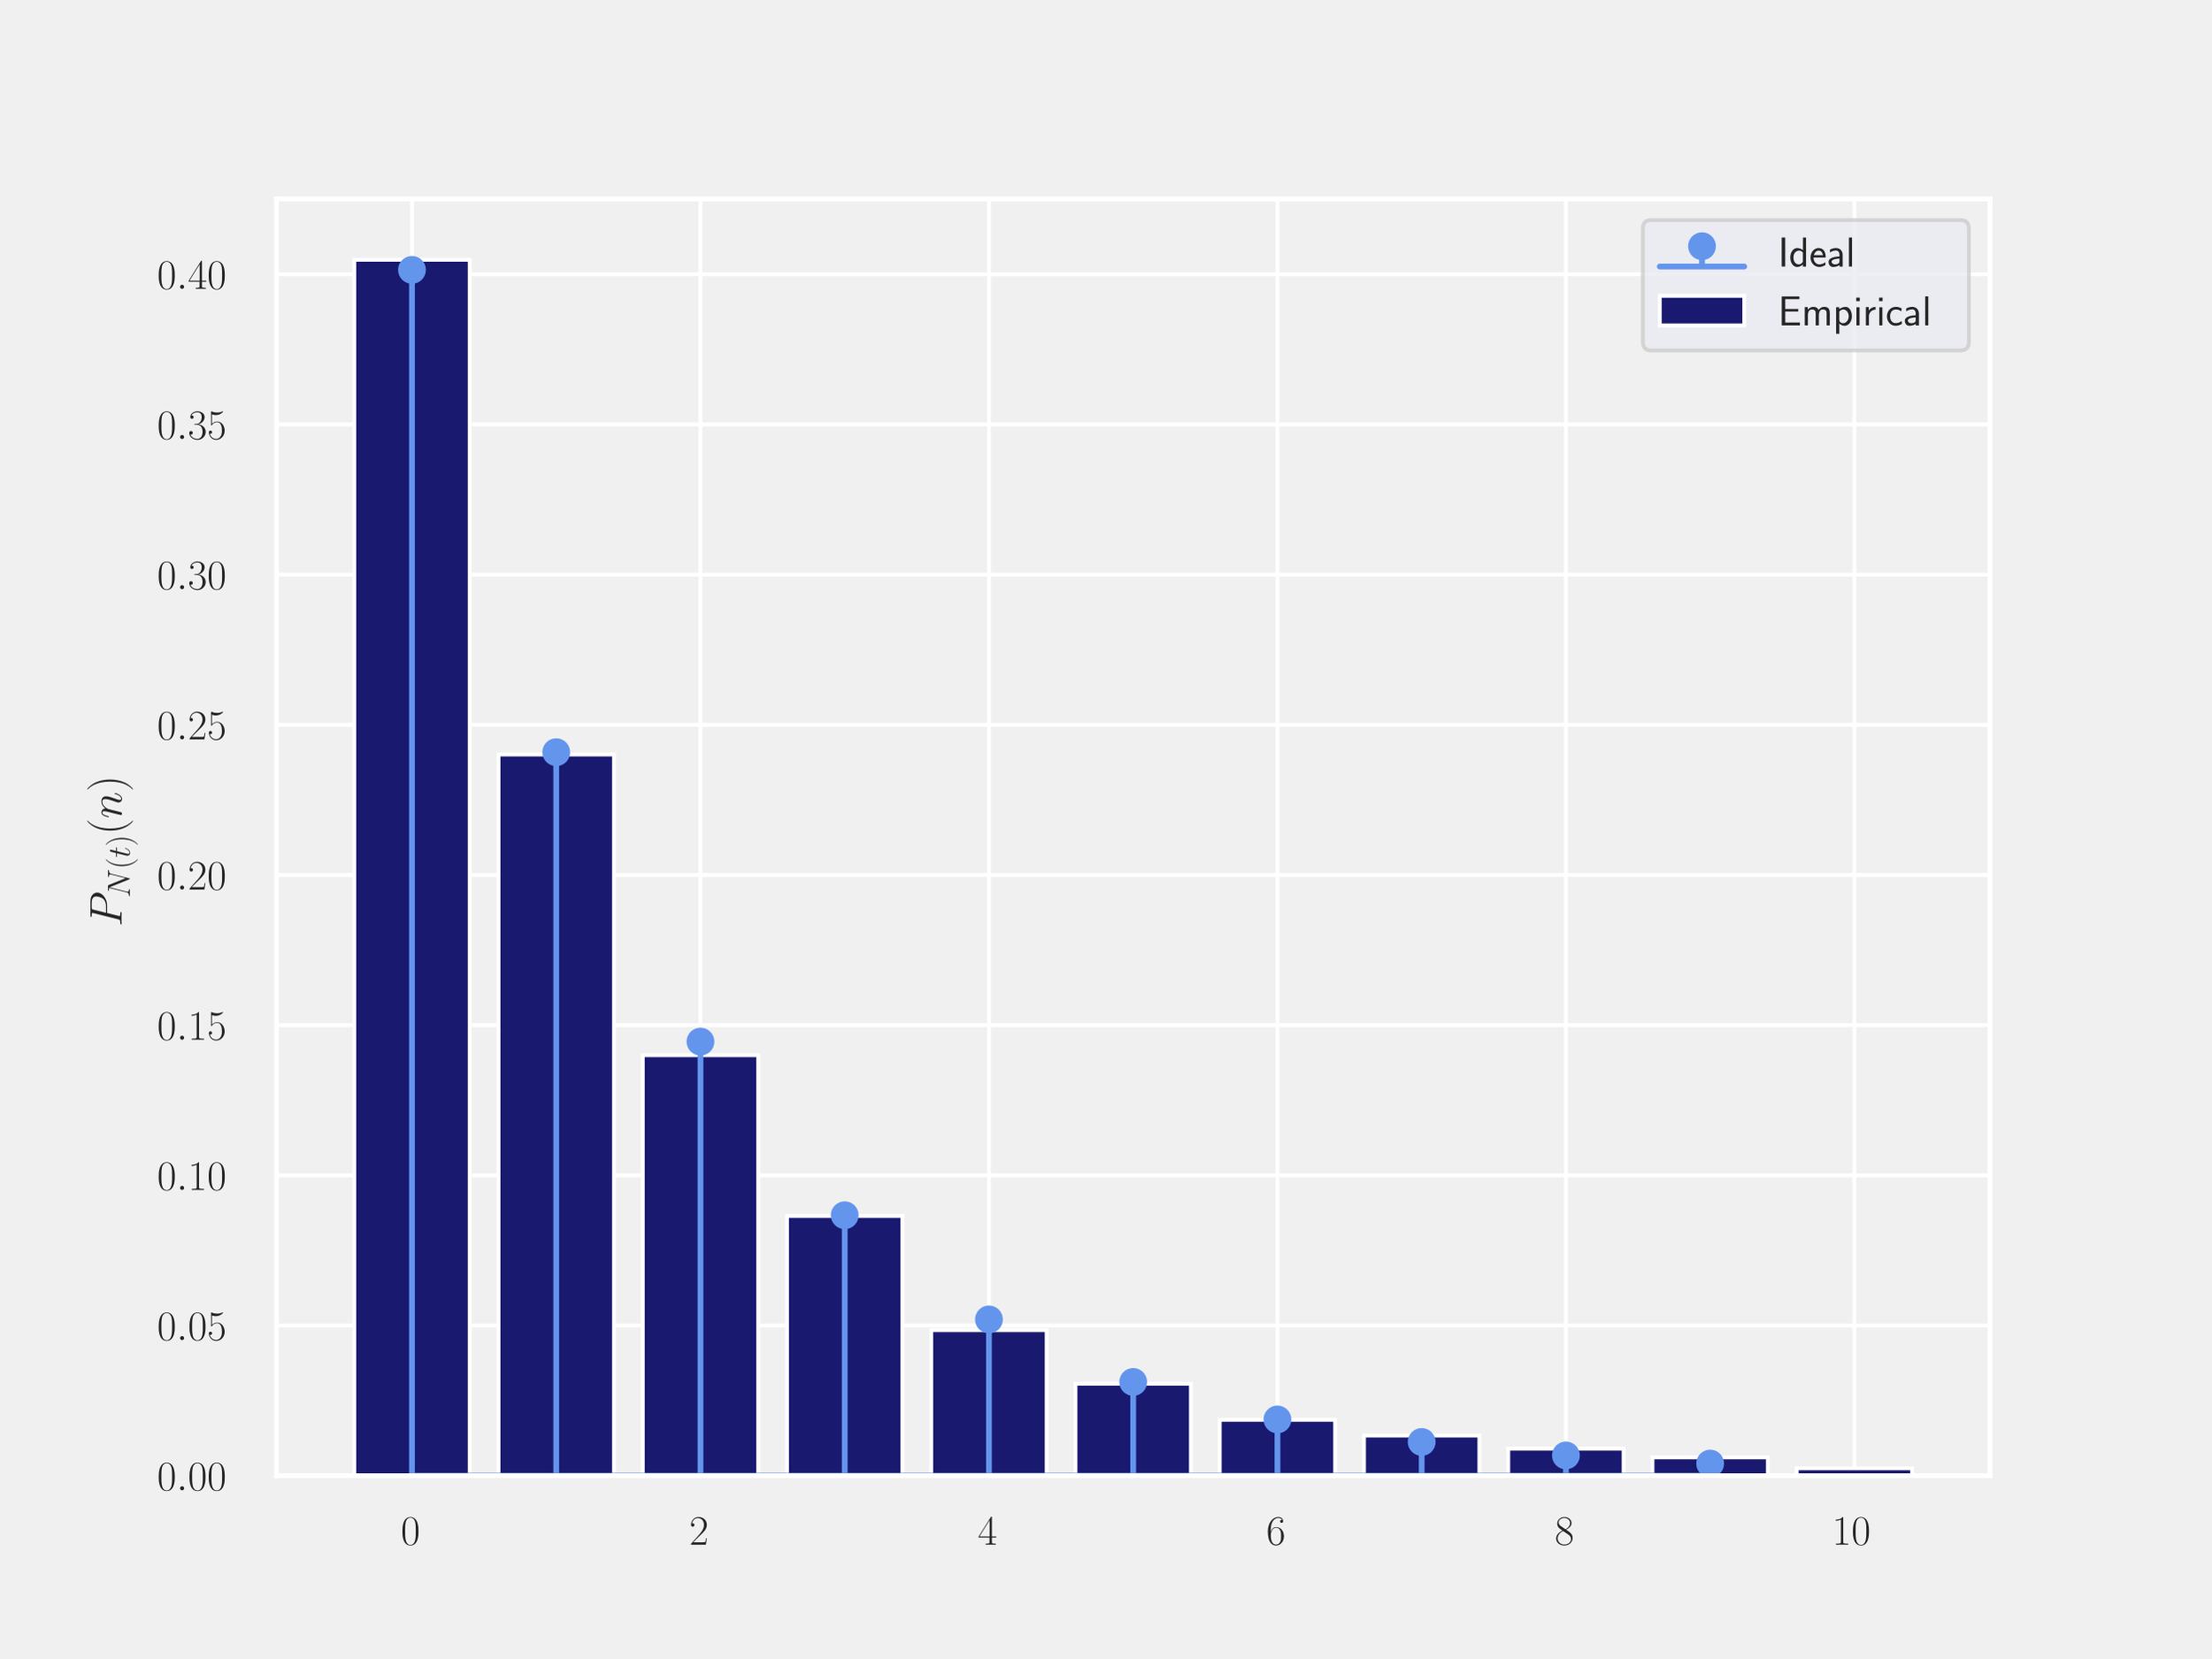
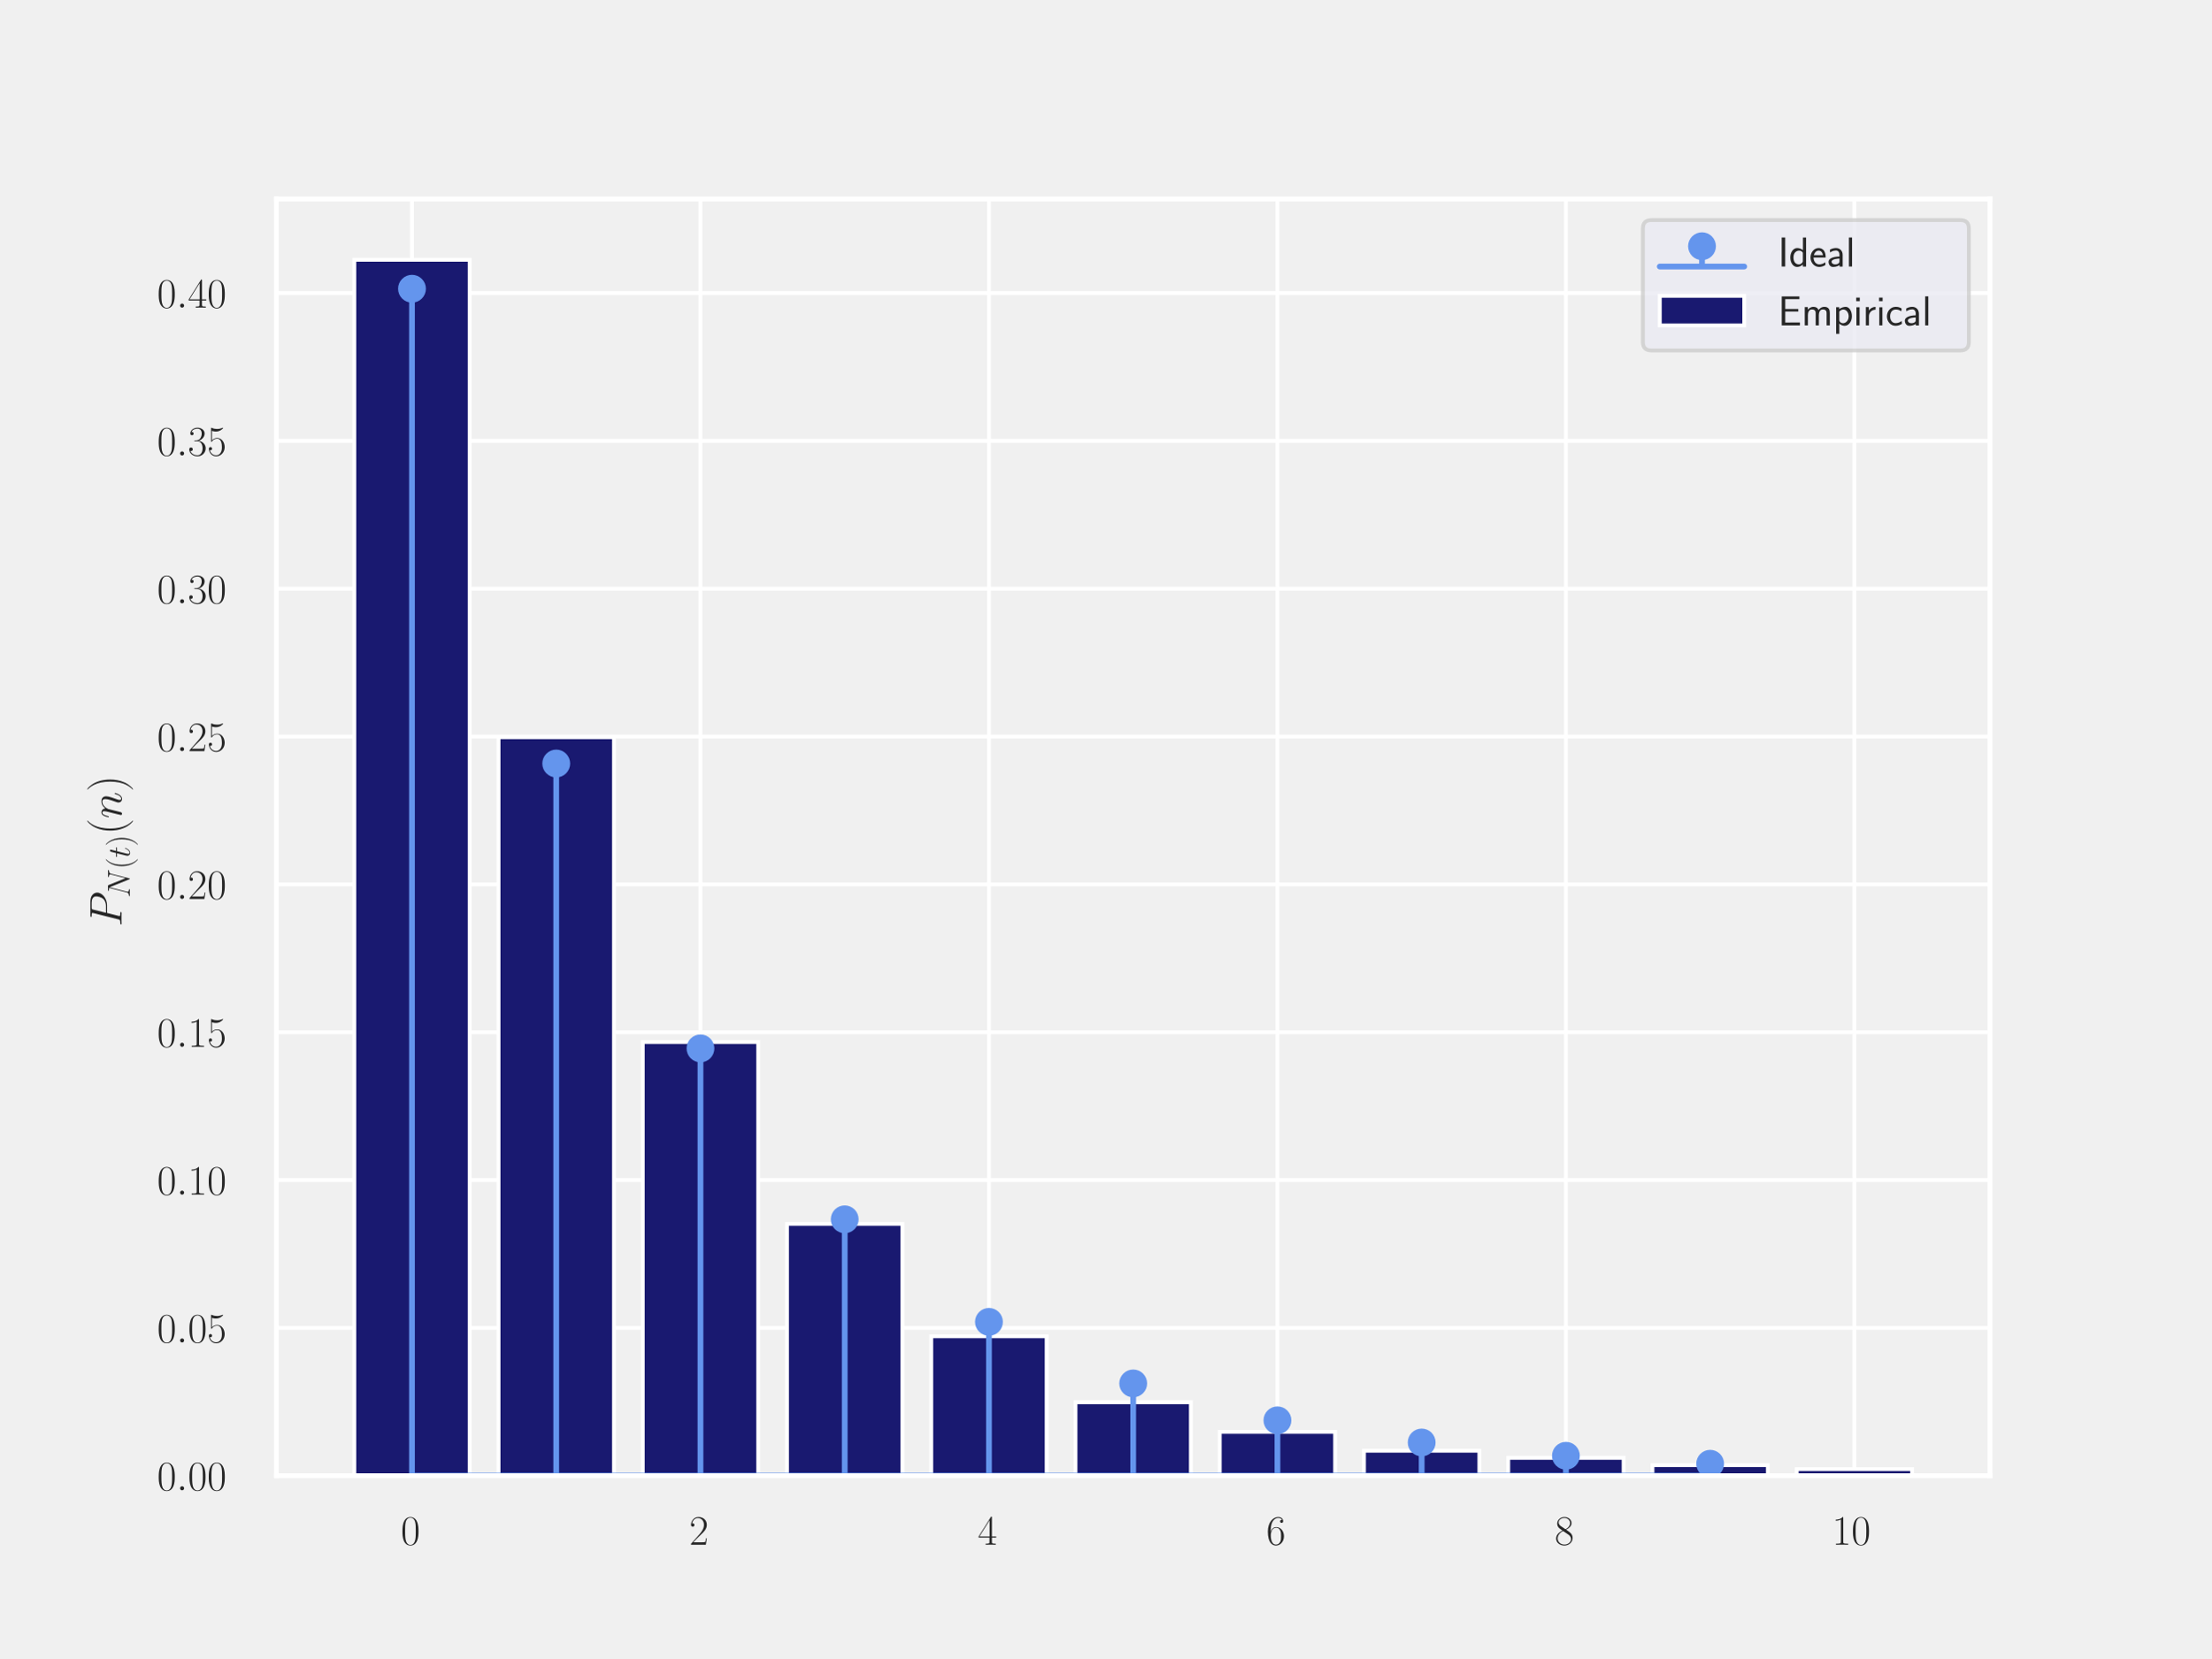
<svg xmlns="http://www.w3.org/2000/svg" xmlns:xlink="http://www.w3.org/1999/xlink" width="460.8pt" height="345.6pt" viewBox="0 0 460.8 345.6" version="1.1">
  <defs>
    <style type="text/css">*{stroke-linejoin: round; stroke-linecap: butt}</style>
  </defs>
  <g id="figure_1">
    <g id="patch_1">
      <path d="M 0 345.6  L 460.8 345.6  L 460.8 0  L 0 0  L 0 345.6  z " style="fill: none" />
    </g>
    <g id="axes_1">
      <g id="patch_2">
        <path d="M 57.6 307.584  L 414.72 307.584  L 414.72 41.472  L 57.6 41.472  L 57.6 307.584  z " style="fill: none" />
      </g>
      <g id="matplotlib.axis_1">
        <g id="xtick_1">
          <g id="line2d_1">
-             <path d="M 85.857 307.584  L 85.857 41.472  " clip-path="url(#p20c2da5d07)" style="fill: none; stroke: #ffffff; stroke-width: 0.8; stroke-linecap: round" />
+             <path d="M 85.857 307.584  L 85.857 41.472  " clip-path="url(#p97a09e4d85)" style="fill: none; stroke: #ffffff; stroke-width: 0.8; stroke-linecap: round" />
          </g>
          <g id="text_1">
            <g style="fill: #262626" transform="translate(83.52817 321.9723) scale(0.088 -0.088)">
              <defs>
                <path id="CMR17-30" d="M 2688 2038  C 2688 2430 2682 3099 2413 3613  C 2176 4063 1798 4224 1466 4224  C 1158 4224 768 4082 525 3620  C 269 3137 243 2539 243 2038  C 243 1671 250 1112 448 623  C 723 -39 1216 -128 1466 -128  C 1760 -128 2208 -7 2470 604  C 2662 1048 2688 1568 2688 2038  z M 1466 -26  C 1056 -26 813 328 723 816  C 653 1196 653 1749 653 2109  C 653 2604 653 3015 736 3407  C 858 3954 1216 4121 1466 4121  C 1728 4121 2067 3947 2189 3420  C 2272 3054 2278 2623 2278 2109  C 2278 1691 2278 1176 2202 797  C 2067 96 1690 -26 1466 -26  z " transform="scale(0.015625)" />
              </defs>
              <use xlink:href="#CMR17-30" transform="scale(0.996264)" />
            </g>
          </g>
        </g>
        <g id="xtick_2">
          <g id="line2d_2">
-             <path d="M 145.978 307.584  L 145.978 41.472  " clip-path="url(#p20c2da5d07)" style="fill: none; stroke: #ffffff; stroke-width: 0.8; stroke-linecap: round" />
+             <path d="M 145.978 307.584  L 145.978 41.472  " clip-path="url(#p97a09e4d85)" style="fill: none; stroke: #ffffff; stroke-width: 0.8; stroke-linecap: round" />
          </g>
          <g id="text_2">
            <g style="fill: #262626" transform="translate(143.6494 321.9723) scale(0.088 -0.088)">
              <defs>
                <path id="CMR17-32" d="M 2669 990  L 2554 990  C 2490 537 2438 460 2413 422  C 2381 371 1920 371 1830 371  L 602 371  C 832 620 1280 1073 1824 1596  C 2214 1966 2669 2400 2669 3033  C 2669 3788 2067 4224 1395 4224  C 691 4224 262 3603 262 3027  C 262 2777 448 2745 525 2745  C 589 2745 781 2783 781 3007  C 781 3206 614 3264 525 3264  C 486 3264 448 3257 422 3244  C 544 3788 915 4057 1306 4057  C 1862 4057 2227 3616 2227 3033  C 2227 2477 1901 1998 1536 1583  L 262 147  L 262 0  L 2515 0  L 2669 990  z " transform="scale(0.015625)" />
              </defs>
              <use xlink:href="#CMR17-32" transform="scale(0.996264)" />
            </g>
          </g>
        </g>
        <g id="xtick_3">
          <g id="line2d_3">
-             <path d="M 206.099 307.584  L 206.099 41.472  " clip-path="url(#p20c2da5d07)" style="fill: none; stroke: #ffffff; stroke-width: 0.8; stroke-linecap: round" />
+             <path d="M 206.099 307.584  L 206.099 41.472  " clip-path="url(#p97a09e4d85)" style="fill: none; stroke: #ffffff; stroke-width: 0.8; stroke-linecap: round" />
          </g>
          <g id="text_3">
            <g style="fill: #262626" transform="translate(203.7706 321.9723) scale(0.088 -0.088)">
              <defs>
                <path id="CMR17-34" d="M 2150 4147  C 2150 4281 2144 4288 2029 4288  L 128 1254  L 128 1088  L 1779 1088  L 1779 460  C 1779 230 1766 166 1318 166  L 1197 166  L 1197 0  C 1402 12 1747 12 1965 12  C 2182 12 2528 12 2733 0  L 2733 166  L 2611 166  C 2163 166 2150 230 2150 460  L 2150 1088  L 2803 1088  L 2803 1254  L 2150 1254  L 2150 4147  z M 1798 3723  L 1798 1254  L 256 1254  L 1798 3723  z " transform="scale(0.015625)" />
              </defs>
              <use xlink:href="#CMR17-34" transform="scale(0.996264)" />
            </g>
          </g>
        </g>
        <g id="xtick_4">
          <g id="line2d_4">
-             <path d="M 266.221 307.584  L 266.221 41.472  " clip-path="url(#p20c2da5d07)" style="fill: none; stroke: #ffffff; stroke-width: 0.8; stroke-linecap: round" />
+             <path d="M 266.221 307.584  L 266.221 41.472  " clip-path="url(#p97a09e4d85)" style="fill: none; stroke: #ffffff; stroke-width: 0.8; stroke-linecap: round" />
          </g>
          <g id="text_4">
            <g style="fill: #262626" transform="translate(263.8918 321.9723) scale(0.088 -0.088)">
              <defs>
                <path id="CMR17-36" d="M 678 2198  C 678 3712 1395 4076 1811 4076  C 1946 4076 2272 4049 2400 3782  C 2298 3782 2106 3782 2106 3558  C 2106 3385 2246 3328 2336 3328  C 2394 3328 2566 3353 2566 3571  C 2566 3987 2246 4224 1805 4224  C 1043 4224 243 3411 243 2011  C 243 257 966 -128 1478 -128  C 2099 -128 2688 431 2688 1295  C 2688 2101 2170 2688 1517 2688  C 1126 2688 838 2430 678 1979  L 678 2198  z M 1478 25  C 691 25 691 1212 691 1450  C 691 1914 909 2585 1504 2585  C 1613 2585 1926 2585 2138 2140  C 2253 1889 2253 1624 2253 1302  C 2253 954 2253 696 2118 438  C 1978 173 1773 25 1478 25  z " transform="scale(0.015625)" />
              </defs>
              <use xlink:href="#CMR17-36" transform="scale(0.996264)" />
            </g>
          </g>
        </g>
        <g id="xtick_5">
          <g id="line2d_5">
-             <path d="M 326.342 307.584  L 326.342 41.472  " clip-path="url(#p20c2da5d07)" style="fill: none; stroke: #ffffff; stroke-width: 0.8; stroke-linecap: round" />
+             <path d="M 326.342 307.584  L 326.342 41.472  " clip-path="url(#p97a09e4d85)" style="fill: none; stroke: #ffffff; stroke-width: 0.8; stroke-linecap: round" />
          </g>
          <g id="text_5">
            <g style="fill: #262626" transform="translate(324.013 321.9723) scale(0.088 -0.088)">
              <defs>
                <path id="CMR17-38" d="M 1741 2289  C 2144 2494 2554 2803 2554 3298  C 2554 3884 1990 4224 1472 4224  C 890 4224 378 3800 378 3215  C 378 3054 416 2777 666 2533  C 730 2469 998 2276 1171 2154  C 883 2006 211 1652 211 945  C 211 282 838 -128 1459 -128  C 2144 -128 2720 366 2720 1022  C 2720 1607 2330 1877 2074 2051  L 1741 2289  z M 902 2855  C 851 2887 595 3086 595 3388  C 595 3781 998 4076 1459 4076  C 1965 4076 2336 3716 2336 3298  C 2336 2700 1670 2359 1638 2359  C 1632 2359 1626 2359 1574 2398  L 902 2855  z M 2080 1536  C 2176 1466 2483 1253 2483 861  C 2483 385 2010 25 1472 25  C 890 25 448 443 448 951  C 448 1459 838 1884 1280 2083  L 2080 1536  z " transform="scale(0.015625)" />
              </defs>
              <use xlink:href="#CMR17-38" transform="scale(0.996264)" />
            </g>
          </g>
        </g>
        <g id="xtick_6">
          <g id="line2d_6">
-             <path d="M 386.463 307.584  L 386.463 41.472  " clip-path="url(#p20c2da5d07)" style="fill: none; stroke: #ffffff; stroke-width: 0.8; stroke-linecap: round" />
+             <path d="M 386.463 307.584  L 386.463 41.472  " clip-path="url(#p97a09e4d85)" style="fill: none; stroke: #ffffff; stroke-width: 0.8; stroke-linecap: round" />
          </g>
          <g id="text_6">
            <g style="fill: #262626" transform="translate(381.8054 321.9723) scale(0.088 -0.088)">
              <defs>
                <path id="CMR17-31" d="M 1702 4083  C 1702 4217 1696 4224 1606 4224  C 1357 3927 979 3833 621 3820  C 602 3820 570 3820 563 3808  C 557 3795 557 3782 557 3648  C 755 3648 1088 3686 1344 3839  L 1344 467  C 1344 243 1331 166 781 166  L 589 166  L 589 0  C 896 6 1216 12 1523 12  C 1830 12 2150 6 2458 0  L 2458 166  L 2266 166  C 1715 166 1702 236 1702 467  L 1702 4083  z " transform="scale(0.015625)" />
              </defs>
              <use xlink:href="#CMR17-31" transform="scale(0.996264)" />
              <use xlink:href="#CMR17-30" transform="translate(45.69048 0) scale(0.996264)" />
            </g>
          </g>
        </g>
      </g>
      <g id="matplotlib.axis_2">
        <g id="ytick_1">
          <g id="line2d_7">
-             <path d="M 57.6 307.584  L 414.72 307.584  " clip-path="url(#p20c2da5d07)" style="fill: none; stroke: #ffffff; stroke-width: 0.8; stroke-linecap: round" />
+             <path d="M 57.6 307.584  L 414.72 307.584  " clip-path="url(#p97a09e4d85)" style="fill: none; stroke: #ffffff; stroke-width: 0.8; stroke-linecap: round" />
          </g>
          <g id="text_7">
            <g style="fill: #262626" transform="translate(32.73965 310.6281) scale(0.088 -0.088)">
              <defs>
                <path id="CMMI12-3a" d="M 1178 307  C 1178 492 1024 620 870 620  C 685 620 557 467 557 313  C 557 128 710 0 864 0  C 1050 0 1178 153 1178 307  z " transform="scale(0.015625)" />
              </defs>
              <use xlink:href="#CMR17-30" transform="scale(0.996264)" />
              <use xlink:href="#CMMI12-3a" transform="translate(45.69048 0) scale(0.996264)" />
              <use xlink:href="#CMR17-30" transform="translate(72.78765 0) scale(0.996264)" />
              <use xlink:href="#CMR17-30" transform="translate(118.4781 0) scale(0.996264)" />
            </g>
          </g>
        </g>
        <g id="ytick_2">
          <g id="line2d_8">
-             <path d="M 57.6 276.281  L 414.72 276.281  " clip-path="url(#p20c2da5d07)" style="fill: none; stroke: #ffffff; stroke-width: 0.8; stroke-linecap: round" />
+             <path d="M 57.6 276.771  L 414.72 276.771  " clip-path="url(#p97a09e4d85)" style="fill: none; stroke: #ffffff; stroke-width: 0.8; stroke-linecap: round" />
          </g>
          <g id="text_8">
-             <g style="fill: #262626" transform="translate(32.73965 279.325) scale(0.088 -0.088)">
+             <g style="fill: #262626" transform="translate(32.73965 279.8148) scale(0.088 -0.088)">
              <defs>
                <path id="CMR17-35" d="M 730 3750  C 794 3724 1056 3641 1325 3641  C 1920 3641 2246 3961 2432 4140  C 2432 4191 2432 4224 2394 4224  C 2387 4224 2374 4224 2323 4198  C 2099 4102 1837 4032 1517 4032  C 1325 4032 1037 4055 723 4191  C 653 4224 640 4224 634 4224  C 602 4224 595 4217 595 4090  L 595 2231  C 595 2113 595 2080 659 2080  C 691 2080 704 2093 736 2139  C 941 2435 1222 2560 1542 2560  C 1766 2560 2246 2415 2246 1293  C 2246 1087 2246 716 2054 422  C 1894 159 1645 25 1370 25  C 947 25 518 319 403 812  C 429 806 480 793 506 793  C 589 793 749 838 749 1036  C 749 1209 627 1280 506 1280  C 358 1280 262 1190 262 1011  C 262 454 704 -128 1382 -128  C 2042 -128 2669 441 2669 1267  C 2669 2054 2170 2662 1549 2662  C 1222 2662 947 2540 730 2304  L 730 3750  z " transform="scale(0.015625)" />
              </defs>
              <use xlink:href="#CMR17-30" transform="scale(0.996264)" />
              <use xlink:href="#CMMI12-3a" transform="translate(45.69048 0) scale(0.996264)" />
              <use xlink:href="#CMR17-30" transform="translate(72.78765 0) scale(0.996264)" />
              <use xlink:href="#CMR17-35" transform="translate(118.4781 0) scale(0.996264)" />
            </g>
          </g>
        </g>
        <g id="ytick_3">
          <g id="line2d_9">
-             <path d="M 57.6 244.978  L 414.72 244.978  " clip-path="url(#p20c2da5d07)" style="fill: none; stroke: #ffffff; stroke-width: 0.8; stroke-linecap: round" />
+             <path d="M 57.6 245.957  L 414.72 245.957  " clip-path="url(#p97a09e4d85)" style="fill: none; stroke: #ffffff; stroke-width: 0.8; stroke-linecap: round" />
          </g>
          <g id="text_9">
-             <g style="fill: #262626" transform="translate(32.73965 248.0219) scale(0.088 -0.088)">
+             <g style="fill: #262626" transform="translate(32.73965 249.0014) scale(0.088 -0.088)">
              <use xlink:href="#CMR17-30" transform="scale(0.996264)" />
              <use xlink:href="#CMMI12-3a" transform="translate(45.69048 0) scale(0.996264)" />
              <use xlink:href="#CMR17-31" transform="translate(72.78765 0) scale(0.996264)" />
              <use xlink:href="#CMR17-30" transform="translate(118.4781 0) scale(0.996264)" />
            </g>
          </g>
        </g>
        <g id="ytick_4">
          <g id="line2d_10">
-             <path d="M 57.6 213.675  L 414.72 213.675  " clip-path="url(#p20c2da5d07)" style="fill: none; stroke: #ffffff; stroke-width: 0.8; stroke-linecap: round" />
+             <path d="M 57.6 215.144  L 414.72 215.144  " clip-path="url(#p97a09e4d85)" style="fill: none; stroke: #ffffff; stroke-width: 0.8; stroke-linecap: round" />
          </g>
          <g id="text_10">
-             <g style="fill: #262626" transform="translate(32.73965 216.7188) scale(0.088 -0.088)">
+             <g style="fill: #262626" transform="translate(32.73965 218.188) scale(0.088 -0.088)">
              <use xlink:href="#CMR17-30" transform="scale(0.996264)" />
              <use xlink:href="#CMMI12-3a" transform="translate(45.69048 0) scale(0.996264)" />
              <use xlink:href="#CMR17-31" transform="translate(72.78765 0) scale(0.996264)" />
              <use xlink:href="#CMR17-35" transform="translate(118.4781 0) scale(0.996264)" />
            </g>
          </g>
        </g>
        <g id="ytick_5">
          <g id="line2d_11">
-             <path d="M 57.6 182.372  L 414.72 182.372  " clip-path="url(#p20c2da5d07)" style="fill: none; stroke: #ffffff; stroke-width: 0.8; stroke-linecap: round" />
+             <path d="M 57.6 184.331  L 414.72 184.331  " clip-path="url(#p97a09e4d85)" style="fill: none; stroke: #ffffff; stroke-width: 0.8; stroke-linecap: round" />
          </g>
          <g id="text_11">
-             <g style="fill: #262626" transform="translate(32.73965 185.4157) scale(0.088 -0.088)">
+             <g style="fill: #262626" transform="translate(32.73965 187.3746) scale(0.088 -0.088)">
              <use xlink:href="#CMR17-30" transform="scale(0.996264)" />
              <use xlink:href="#CMMI12-3a" transform="translate(45.69048 0) scale(0.996264)" />
              <use xlink:href="#CMR17-32" transform="translate(72.78765 0) scale(0.996264)" />
              <use xlink:href="#CMR17-30" transform="translate(118.4781 0) scale(0.996264)" />
            </g>
          </g>
        </g>
        <g id="ytick_6">
          <g id="line2d_12">
-             <path d="M 57.6 151.068  L 414.72 151.068  " clip-path="url(#p20c2da5d07)" style="fill: none; stroke: #ffffff; stroke-width: 0.8; stroke-linecap: round" />
+             <path d="M 57.6 153.517  L 414.72 153.517  " clip-path="url(#p97a09e4d85)" style="fill: none; stroke: #ffffff; stroke-width: 0.8; stroke-linecap: round" />
          </g>
          <g id="text_12">
-             <g style="fill: #262626" transform="translate(32.73965 154.1126) scale(0.088 -0.088)">
+             <g style="fill: #262626" transform="translate(32.73965 156.5613) scale(0.088 -0.088)">
              <use xlink:href="#CMR17-30" transform="scale(0.996264)" />
              <use xlink:href="#CMMI12-3a" transform="translate(45.69048 0) scale(0.996264)" />
              <use xlink:href="#CMR17-32" transform="translate(72.78765 0) scale(0.996264)" />
              <use xlink:href="#CMR17-35" transform="translate(118.4781 0) scale(0.996264)" />
            </g>
          </g>
        </g>
        <g id="ytick_7">
          <g id="line2d_13">
-             <path d="M 57.6 119.765  L 414.72 119.765  " clip-path="url(#p20c2da5d07)" style="fill: none; stroke: #ffffff; stroke-width: 0.8; stroke-linecap: round" />
+             <path d="M 57.6 122.704  L 414.72 122.704  " clip-path="url(#p97a09e4d85)" style="fill: none; stroke: #ffffff; stroke-width: 0.8; stroke-linecap: round" />
          </g>
          <g id="text_13">
-             <g style="fill: #262626" transform="translate(32.73965 122.8095) scale(0.088 -0.088)">
+             <g style="fill: #262626" transform="translate(32.73965 125.7479) scale(0.088 -0.088)">
              <defs>
                <path id="CMR17-33" d="M 1414 2176  C 1984 2176 2234 1673 2234 1094  C 2234 322 1824 25 1453 25  C 1114 25 563 193 390 691  C 422 678 454 678 486 678  C 640 678 755 780 755 947  C 755 1132 614 1216 486 1216  C 378 1216 211 1164 211 927  C 211 335 787 -128 1466 -128  C 2176 -128 2720 432 2720 1087  C 2720 1718 2208 2176 1600 2246  C 2086 2347 2554 2776 2554 3353  C 2554 3856 2048 4224 1472 4224  C 890 4224 378 3862 378 3347  C 378 3123 544 3084 627 3084  C 762 3084 877 3167 877 3334  C 877 3500 762 3584 627 3584  C 602 3584 570 3584 544 3571  C 730 3999 1235 4076 1459 4076  C 1683 4076 2106 3966 2106 3347  C 2106 3167 2080 2851 1862 2574  C 1670 2329 1453 2316 1242 2297  C 1210 2297 1062 2284 1037 2284  C 992 2278 966 2272 966 2227  C 966 2182 973 2176 1101 2176  L 1414 2176  z " transform="scale(0.015625)" />
              </defs>
              <use xlink:href="#CMR17-30" transform="scale(0.996264)" />
              <use xlink:href="#CMMI12-3a" transform="translate(45.69048 0) scale(0.996264)" />
              <use xlink:href="#CMR17-33" transform="translate(72.78765 0) scale(0.996264)" />
              <use xlink:href="#CMR17-30" transform="translate(118.4781 0) scale(0.996264)" />
            </g>
          </g>
        </g>
        <g id="ytick_8">
          <g id="line2d_14">
-             <path d="M 57.6 88.462  L 414.72 88.462  " clip-path="url(#p20c2da5d07)" style="fill: none; stroke: #ffffff; stroke-width: 0.8; stroke-linecap: round" />
+             <path d="M 57.6 91.89  L 414.72 91.89  " clip-path="url(#p97a09e4d85)" style="fill: none; stroke: #ffffff; stroke-width: 0.8; stroke-linecap: round" />
          </g>
          <g id="text_14">
-             <g style="fill: #262626" transform="translate(32.73965 91.50637) scale(0.088 -0.088)">
+             <g style="fill: #262626" transform="translate(32.73965 94.93452) scale(0.088 -0.088)">
              <use xlink:href="#CMR17-30" transform="scale(0.996264)" />
              <use xlink:href="#CMMI12-3a" transform="translate(45.69048 0) scale(0.996264)" />
              <use xlink:href="#CMR17-33" transform="translate(72.78765 0) scale(0.996264)" />
              <use xlink:href="#CMR17-35" transform="translate(118.4781 0) scale(0.996264)" />
            </g>
          </g>
        </g>
        <g id="ytick_9">
          <g id="line2d_15">
-             <path d="M 57.6 57.159  L 414.72 57.159  " clip-path="url(#p20c2da5d07)" style="fill: none; stroke: #ffffff; stroke-width: 0.8; stroke-linecap: round" />
+             <path d="M 57.6 61.077  L 414.72 61.077  " clip-path="url(#p97a09e4d85)" style="fill: none; stroke: #ffffff; stroke-width: 0.8; stroke-linecap: round" />
          </g>
          <g id="text_15">
-             <g style="fill: #262626" transform="translate(32.73965 60.20326) scale(0.088 -0.088)">
+             <g style="fill: #262626" transform="translate(32.73965 64.12115) scale(0.088 -0.088)">
              <use xlink:href="#CMR17-30" transform="scale(0.996264)" />
              <use xlink:href="#CMMI12-3a" transform="translate(45.69048 0) scale(0.996264)" />
              <use xlink:href="#CMR17-34" transform="translate(72.78765 0) scale(0.996264)" />
              <use xlink:href="#CMR17-30" transform="translate(118.4781 0) scale(0.996264)" />
            </g>
          </g>
        </g>
        <g id="text_16">
          <g style="fill: #262626" transform="translate(25.33909 193.1206) rotate(-90) scale(0.096 -0.096)">
            <defs>
              <path id="CMMI12-50" d="M 1894 2022  L 2970 2022  C 3853 2022 4736 2673 4736 3400  C 4736 3898 4314 4352 3507 4352  L 1530 4352  C 1408 4352 1350 4352 1350 4230  C 1350 4166 1408 4166 1504 4166  C 1894 4166 1894 4115 1894 4045  C 1894 4032 1894 3994 1869 3898  L 1005 471  C 947 249 934 185 486 185  C 365 185 301 185 301 70  C 301 0 358 0 397 0  C 518 0 646 12 768 12  L 1517 12  C 1638 12 1773 0 1894 0  C 1946 0 2016 0 2016 121  C 2016 185 1958 185 1862 185  C 1478 185 1472 230 1472 293  C 1472 325 1478 369 1485 401  L 1894 2022  z M 2355 3917  C 2413 4153 2438 4166 2688 4166  L 3322 4166  C 3802 4166 4198 4013 4198 3534  C 4198 3369 4115 2826 3821 2533  C 3712 2418 3405 2176 2822 2176  L 1920 2176  L 2355 3917  z " transform="scale(0.015625)" />
              <path id="CMMI12-4e" d="M 4736 3682  C 4806 3956 4909 4147 5395 4166  C 5414 4166 5491 4172 5491 4281  C 5491 4352 5434 4352 5408 4352  C 5280 4352 4954 4339 4826 4339  L 4518 4339  C 4429 4339 4314 4352 4224 4352  C 4186 4352 4109 4352 4109 4230  C 4109 4166 4160 4166 4205 4166  C 4589 4153 4614 4007 4614 3892  C 4614 3835 4608 3816 4589 3726  L 3866 854  L 2496 4243  C 2451 4345 2445 4352 2304 4352  L 1523 4352  C 1395 4352 1338 4352 1338 4230  C 1338 4166 1382 4166 1504 4166  C 1536 4166 1914 4166 1914 4109  C 1914 4096 1901 4045 1894 4026  L 1043 650  C 966 338 813 204 390 185  C 358 185 294 179 294 64  C 294 0 358 0 378 0  C 506 0 832 12 960 12  L 1267 12  C 1357 12 1466 0 1555 0  C 1600 0 1670 0 1670 121  C 1670 179 1606 185 1581 185  C 1370 191 1165 230 1165 459  C 1165 510 1178 567 1190 618  L 2054 4026  C 2093 3962 2093 3949 2118 3892  L 3642 115  C 3674 38 3686 0 3744 0  C 3808 0 3814 19 3840 128  L 4736 3682  z " transform="scale(0.015625)" />
              <path id="CMR17-28" d="M 1958 -1562  C 1958 -1556 1958 -1543 1939 -1524  C 1645 -1223 858 -403 858 1596  C 858 3595 1632 4408 1946 4729  C 1946 4735 1958 4748 1958 4767  C 1958 4787 1939 4800 1914 4800  C 1843 4800 1299 4325 986 3620  C 666 2909 576 2218 576 1603  C 576 1141 621 360 1005 -467  C 1312 -1133 1837 -1600 1914 -1600  C 1946 -1600 1958 -1588 1958 -1562  z " transform="scale(0.015625)" />
              <path id="CMMI12-74" d="M 1286 2566  L 1875 2566  C 1997 2566 2061 2566 2061 2681  C 2061 2752 2022 2752 1894 2752  L 1331 2752  L 1568 3664  C 1594 3752 1594 3764 1594 3808  C 1594 3910 1510 3968 1427 3968  C 1376 3968 1229 3948 1178 3746  L 928 2752  L 326 2752  C 198 2752 141 2752 141 2630  C 141 2566 186 2566 307 2566  L 877 2566  L 454 881  C 403 657 384 593 384 510  C 384 210 595 -64 954 -64  C 1600 -64 1946 868 1946 913  C 1946 951 1920 970 1882 970  C 1869 970 1843 970 1830 944  C 1824 938 1818 932 1773 830  C 1638 510 1344 64 973 64  C 781 64 768 223 768 364  C 768 370 768 491 787 568  L 1286 2566  z " transform="scale(0.015625)" />
              <path id="CMR17-29" d="M 1683 1596  C 1683 2057 1638 2839 1254 3665  C 947 4332 422 4800 346 4800  C 326 4800 301 4793 301 4761  C 301 4748 307 4742 314 4729  C 621 4408 1402 3595 1402 1603  C 1402 -396 627 -1210 314 -1530  C 307 -1543 301 -1549 301 -1562  C 301 -1594 326 -1600 346 -1600  C 416 -1600 960 -1127 1274 -422  C 1594 289 1683 981 1683 1596  z " transform="scale(0.015625)" />
              <path id="CMMI12-6e" d="M 1318 1870  C 1331 1909 1491 2228 1728 2432  C 1894 2585 2112 2687 2362 2687  C 2618 2687 2707 2496 2707 2241  C 2707 1877 2445 1149 2317 804  C 2259 651 2227 568 2227 453  C 2227 166 2426 -64 2733 -64  C 3328 -64 3552 874 3552 913  C 3552 945 3526 970 3488 970  C 3430 970 3424 951 3392 842  C 3245 319 3002 64 2752 64  C 2688 64 2586 70 2586 274  C 2586 434 2656 625 2694 715  C 2822 1066 3091 1781 3091 2145  C 3091 2528 2867 2816 2381 2816  C 1811 2816 1510 2413 1395 2253  C 1376 2617 1114 2816 832 2816  C 627 2816 486 2694 378 2477  C 262 2247 173 1864 173 1838  C 173 1813 198 1781 243 1781  C 294 1781 301 1787 339 1934  C 442 2324 557 2687 813 2687  C 960 2687 1011 2585 1011 2394  C 1011 2253 947 2004 902 1807  L 723 1117  C 698 996 627 708 595 593  C 550 427 480 127 480 95  C 480 6 550 -64 646 -64  C 723 -64 813 -26 864 70  C 877 102 934 325 966 453  L 1107 1028  L 1318 1870  z " transform="scale(0.015625)" />
            </defs>
            <use xlink:href="#CMMI12-50" transform="scale(0.996264)" />
            <use xlink:href="#CMMI12-4e" transform="translate(62.87723 -17.92512) scale(0.697382)" />
            <use xlink:href="#CMR17-28" transform="translate(124.8422 -17.92512) scale(0.697382)" />
            <use xlink:href="#CMMI12-74" transform="translate(149.5386 -17.92512) scale(0.697382)" />
            <use xlink:href="#CMR17-29" transform="translate(174.1969 -17.92512) scale(0.697382)" />
            <use xlink:href="#CMR17-28" transform="translate(199.3915 0) scale(0.996264)" />
            <use xlink:href="#CMMI12-6e" transform="translate(234.6723 0) scale(0.996264)" />
            <use xlink:href="#CMR17-29" transform="translate(292.9023 0) scale(0.996264)" />
          </g>
        </g>
      </g>
      <g id="patch_3">
-         <path d="M 73.833 307.584  L 97.881 307.584  L 97.881 54.144  L 73.833 54.144  z " clip-path="url(#p20c2da5d07)" style="fill: #191970; stroke: #ffffff; stroke-width: 0.8; stroke-linejoin: miter" />
+         <path d="M 73.833 307.584  L 97.881 307.584  L 97.881 54.144  L 73.833 54.144  z " clip-path="url(#p97a09e4d85)" style="fill: #191970; stroke: #ffffff; stroke-width: 0.8; stroke-linejoin: miter" />
      </g>
      <g id="patch_4">
-         <path d="M 103.893 307.584  L 127.942 307.584  L 127.942 157.262  L 103.893 157.262  z " clip-path="url(#p20c2da5d07)" style="fill: #191970; stroke: #ffffff; stroke-width: 0.8; stroke-linejoin: miter" />
+         <path d="M 103.893 307.584  L 127.942 307.584  L 127.942 153.65  L 103.893 153.65  z " clip-path="url(#p97a09e4d85)" style="fill: #191970; stroke: #ffffff; stroke-width: 0.8; stroke-linejoin: miter" />
      </g>
      <g id="patch_5">
-         <path d="M 133.954 307.584  L 158.002 307.584  L 158.002 219.935  L 133.954 219.935  z " clip-path="url(#p20c2da5d07)" style="fill: #191970; stroke: #ffffff; stroke-width: 0.8; stroke-linejoin: miter" />
+         <path d="M 133.954 307.584  L 158.002 307.584  L 158.002 217.2  L 133.954 217.2  z " clip-path="url(#p97a09e4d85)" style="fill: #191970; stroke: #ffffff; stroke-width: 0.8; stroke-linejoin: miter" />
      </g>
      <g id="patch_6">
-         <path d="M 164.015 307.584  L 188.063 307.584  L 188.063 253.452  L 164.015 253.452  z " clip-path="url(#p20c2da5d07)" style="fill: #191970; stroke: #ffffff; stroke-width: 0.8; stroke-linejoin: miter" />
+         <path d="M 164.015 307.584  L 188.063 307.584  L 188.063 255.105  L 164.015 255.105  z " clip-path="url(#p97a09e4d85)" style="fill: #191970; stroke: #ffffff; stroke-width: 0.8; stroke-linejoin: miter" />
      </g>
      <g id="patch_7">
-         <path d="M 194.075 307.584  L 218.124 307.584  L 218.124 277.241  L 194.075 277.241  z " clip-path="url(#p20c2da5d07)" style="fill: #191970; stroke: #ffffff; stroke-width: 0.8; stroke-linejoin: miter" />
+         <path d="M 194.075 307.584  L 218.124 307.584  L 218.124 278.524  L 194.075 278.524  z " clip-path="url(#p97a09e4d85)" style="fill: #191970; stroke: #ffffff; stroke-width: 0.8; stroke-linejoin: miter" />
      </g>
      <g id="patch_8">
-         <path d="M 224.136 307.584  L 248.184 307.584  L 248.184 288.431  L 224.136 288.431  z " clip-path="url(#p20c2da5d07)" style="fill: #191970; stroke: #ffffff; stroke-width: 0.8; stroke-linejoin: miter" />
+         <path d="M 224.136 307.584  L 248.184 307.584  L 248.184 292.27  L 224.136 292.27  z " clip-path="url(#p97a09e4d85)" style="fill: #191970; stroke: #ffffff; stroke-width: 0.8; stroke-linejoin: miter" />
      </g>
      <g id="patch_9">
-         <path d="M 254.196 307.584  L 278.245 307.584  L 278.245 295.937  L 254.196 295.937  z " clip-path="url(#p20c2da5d07)" style="fill: #191970; stroke: #ffffff; stroke-width: 0.8; stroke-linejoin: miter" />
+         <path d="M 254.196 307.584  L 278.245 307.584  L 278.245 298.443  L 254.196 298.443  z " clip-path="url(#p97a09e4d85)" style="fill: #191970; stroke: #ffffff; stroke-width: 0.8; stroke-linejoin: miter" />
      </g>
      <g id="patch_10">
-         <path d="M 284.257 307.584  L 308.305 307.584  L 308.305 299.216  L 284.257 299.216  z " clip-path="url(#p20c2da5d07)" style="fill: #191970; stroke: #ffffff; stroke-width: 0.8; stroke-linejoin: miter" />
+         <path d="M 284.257 307.584  L 308.305 307.584  L 308.305 302.372  L 284.257 302.372  z " clip-path="url(#p97a09e4d85)" style="fill: #191970; stroke: #ffffff; stroke-width: 0.8; stroke-linejoin: miter" />
      </g>
      <g id="patch_11">
-         <path d="M 314.318 307.584  L 338.366 307.584  L 338.366 301.94  L 314.318 301.94  z " clip-path="url(#p20c2da5d07)" style="fill: #191970; stroke: #ffffff; stroke-width: 0.8; stroke-linejoin: miter" />
+         <path d="M 314.318 307.584  L 338.366 307.584  L 338.366 303.859  L 314.318 303.859  z " clip-path="url(#p97a09e4d85)" style="fill: #191970; stroke: #ffffff; stroke-width: 0.8; stroke-linejoin: miter" />
      </g>
      <g id="patch_12">
-         <path d="M 344.378 307.584  L 368.427 307.584  L 368.427 303.763  L 344.378 303.763  z " clip-path="url(#p20c2da5d07)" style="fill: #191970; stroke: #ffffff; stroke-width: 0.8; stroke-linejoin: miter" />
+         <path d="M 344.378 307.584  L 368.427 307.584  L 368.427 305.383  L 344.378 305.383  z " clip-path="url(#p97a09e4d85)" style="fill: #191970; stroke: #ffffff; stroke-width: 0.8; stroke-linejoin: miter" />
      </g>
      <g id="patch_13">
-         <path d="M 374.439 307.584  L 398.487 307.584  L 398.487 306.041  L 374.439 306.041  z " clip-path="url(#p20c2da5d07)" style="fill: #191970; stroke: #ffffff; stroke-width: 0.8; stroke-linejoin: miter" />
+         <path d="M 374.439 307.584  L 398.487 307.584  L 398.487 306.207  L 374.439 306.207  z " clip-path="url(#p97a09e4d85)" style="fill: #191970; stroke: #ffffff; stroke-width: 0.8; stroke-linejoin: miter" />
      </g>
      <g id="LineCollection_1">
-         <path d="M 85.857 307.584  L 85.857 56.247  " clip-path="url(#p20c2da5d07)" style="fill: none; stroke: #6495ed; stroke-width: 1.2" />
-         <path d="M 115.918 307.584  L 115.918 156.782  " clip-path="url(#p20c2da5d07)" style="fill: none; stroke: #6495ed; stroke-width: 1.2" />
-         <path d="M 145.978 307.584  L 145.978 217.103  " clip-path="url(#p20c2da5d07)" style="fill: none; stroke: #6495ed; stroke-width: 1.2" />
-         <path d="M 176.039 307.584  L 176.039 253.295  " clip-path="url(#p20c2da5d07)" style="fill: none; stroke: #6495ed; stroke-width: 1.2" />
-         <path d="M 206.099 307.584  L 206.099 275.011  " clip-path="url(#p20c2da5d07)" style="fill: none; stroke: #6495ed; stroke-width: 1.2" />
-         <path d="M 236.16 307.584  L 236.16 288.04  " clip-path="url(#p20c2da5d07)" style="fill: none; stroke: #6495ed; stroke-width: 1.2" />
-         <path d="M 266.221 307.584  L 266.221 295.858  " clip-path="url(#p20c2da5d07)" style="fill: none; stroke: #6495ed; stroke-width: 1.2" />
-         <path d="M 296.281 307.584  L 296.281 300.548  " clip-path="url(#p20c2da5d07)" style="fill: none; stroke: #6495ed; stroke-width: 1.2" />
-         <path d="M 326.342 307.584  L 326.342 303.363  " clip-path="url(#p20c2da5d07)" style="fill: none; stroke: #6495ed; stroke-width: 1.2" />
-         <path d="M 356.402 307.584  L 356.402 305.051  " clip-path="url(#p20c2da5d07)" style="fill: none; stroke: #6495ed; stroke-width: 1.2" />
+         <path d="M 85.857 307.584  L 85.857 60.179  " clip-path="url(#p97a09e4d85)" style="fill: none; stroke: #6495ed; stroke-width: 1.2" />
+         <path d="M 115.918 307.584  L 115.918 159.141  " clip-path="url(#p97a09e4d85)" style="fill: none; stroke: #6495ed; stroke-width: 1.2" />
+         <path d="M 145.978 307.584  L 145.978 218.518  " clip-path="url(#p97a09e4d85)" style="fill: none; stroke: #6495ed; stroke-width: 1.2" />
+         <path d="M 176.039 307.584  L 176.039 254.145  " clip-path="url(#p97a09e4d85)" style="fill: none; stroke: #6495ed; stroke-width: 1.2" />
+         <path d="M 206.099 307.584  L 206.099 275.52  " clip-path="url(#p97a09e4d85)" style="fill: none; stroke: #6495ed; stroke-width: 1.2" />
+         <path d="M 236.16 307.584  L 236.16 288.346  " clip-path="url(#p97a09e4d85)" style="fill: none; stroke: #6495ed; stroke-width: 1.2" />
+         <path d="M 266.221 307.584  L 266.221 296.041  " clip-path="url(#p97a09e4d85)" style="fill: none; stroke: #6495ed; stroke-width: 1.2" />
+         <path d="M 296.281 307.584  L 296.281 300.658  " clip-path="url(#p97a09e4d85)" style="fill: none; stroke: #6495ed; stroke-width: 1.2" />
+         <path d="M 326.342 307.584  L 326.342 303.429  " clip-path="url(#p97a09e4d85)" style="fill: none; stroke: #6495ed; stroke-width: 1.2" />
+         <path d="M 356.402 307.584  L 356.402 305.091  " clip-path="url(#p97a09e4d85)" style="fill: none; stroke: #6495ed; stroke-width: 1.2" />
      </g>
      <g id="line2d_16">
        <defs>
-           <path id="m37bcfe209c" d="M 0 2.4  C 0.636 2.4 1.247 2.147 1.697 1.697  C 2.147 1.247 2.4 0.636 2.4 0  C 2.4 -0.636 2.147 -1.247 1.697 -1.697  C 1.247 -2.147 0.636 -2.4 0 -2.4  C -0.636 -2.4 -1.247 -2.147 -1.697 -1.697  C -2.147 -1.247 -2.4 -0.636 -2.4 0  C -2.4 0.636 -2.147 1.247 -1.697 1.697  C -1.247 2.147 -0.636 2.4 0 2.4  z " style="stroke: #6495ed" />
+           <path id="md20e139d36" d="M 0 2.4  C 0.636 2.4 1.247 2.147 1.697 1.697  C 2.147 1.247 2.4 0.636 2.4 0  C 2.4 -0.636 2.147 -1.247 1.697 -1.697  C 1.247 -2.147 0.636 -2.4 0 -2.4  C -0.636 -2.4 -1.247 -2.147 -1.697 -1.697  C -2.147 -1.247 -2.4 -0.636 -2.4 0  C -2.4 0.636 -2.147 1.247 -1.697 1.697  C -1.247 2.147 -0.636 2.4 0 2.4  z " style="stroke: #6495ed" />
        </defs>
-         <g clip-path="url(#p20c2da5d07)">
-           <use xlink:href="#m37bcfe209c" x="85.857" y="56.247" style="fill: #6495ed; stroke: #6495ed" />
-           <use xlink:href="#m37bcfe209c" x="115.918" y="156.782" style="fill: #6495ed; stroke: #6495ed" />
-           <use xlink:href="#m37bcfe209c" x="145.978" y="217.103" style="fill: #6495ed; stroke: #6495ed" />
-           <use xlink:href="#m37bcfe209c" x="176.039" y="253.295" style="fill: #6495ed; stroke: #6495ed" />
-           <use xlink:href="#m37bcfe209c" x="206.099" y="275.011" style="fill: #6495ed; stroke: #6495ed" />
-           <use xlink:href="#m37bcfe209c" x="236.16" y="288.04" style="fill: #6495ed; stroke: #6495ed" />
-           <use xlink:href="#m37bcfe209c" x="266.221" y="295.858" style="fill: #6495ed; stroke: #6495ed" />
-           <use xlink:href="#m37bcfe209c" x="296.281" y="300.548" style="fill: #6495ed; stroke: #6495ed" />
-           <use xlink:href="#m37bcfe209c" x="326.342" y="303.363" style="fill: #6495ed; stroke: #6495ed" />
-           <use xlink:href="#m37bcfe209c" x="356.402" y="305.051" style="fill: #6495ed; stroke: #6495ed" />
+         <g clip-path="url(#p97a09e4d85)">
+           <use xlink:href="#md20e139d36" x="85.857" y="60.179" style="fill: #6495ed; stroke: #6495ed" />
+           <use xlink:href="#md20e139d36" x="115.918" y="159.141" style="fill: #6495ed; stroke: #6495ed" />
+           <use xlink:href="#md20e139d36" x="145.978" y="218.518" style="fill: #6495ed; stroke: #6495ed" />
+           <use xlink:href="#md20e139d36" x="176.039" y="254.145" style="fill: #6495ed; stroke: #6495ed" />
+           <use xlink:href="#md20e139d36" x="206.099" y="275.52" style="fill: #6495ed; stroke: #6495ed" />
+           <use xlink:href="#md20e139d36" x="236.16" y="288.346" style="fill: #6495ed; stroke: #6495ed" />
+           <use xlink:href="#md20e139d36" x="266.221" y="296.041" style="fill: #6495ed; stroke: #6495ed" />
+           <use xlink:href="#md20e139d36" x="296.281" y="300.658" style="fill: #6495ed; stroke: #6495ed" />
+           <use xlink:href="#md20e139d36" x="326.342" y="303.429" style="fill: #6495ed; stroke: #6495ed" />
+           <use xlink:href="#md20e139d36" x="356.402" y="305.091" style="fill: #6495ed; stroke: #6495ed" />
        </g>
      </g>
      <g id="line2d_17">
-         <path d="M 85.857 307.584  L 356.402 307.584  " clip-path="url(#p20c2da5d07)" style="fill: none; stroke: #6495ed; stroke-width: 1.2; stroke-linecap: round" />
+         <path d="M 85.857 307.584  L 356.402 307.584  " clip-path="url(#p97a09e4d85)" style="fill: none; stroke: #6495ed; stroke-width: 1.2; stroke-linecap: round" />
      </g>
      <g id="patch_14">
        <path d="M 57.6 307.584  L 57.6 41.472  " style="fill: none; stroke: #ffffff; stroke-linejoin: miter; stroke-linecap: square" />
      </g>
      <g id="patch_15">
        <path d="M 414.72 307.584  L 414.72 41.472  " style="fill: none; stroke: #ffffff; stroke-linejoin: miter; stroke-linecap: square" />
      </g>
      <g id="patch_16">
        <path d="M 57.6 307.584  L 414.72 307.584  " style="fill: none; stroke: #ffffff; stroke-linejoin: miter; stroke-linecap: square" />
      </g>
      <g id="patch_17">
        <path d="M 57.6 41.472  L 414.72 41.472  " style="fill: none; stroke: #ffffff; stroke-linejoin: miter; stroke-linecap: square" />
      </g>
      <g id="legend_1">
        <g id="patch_18">
          <path d="M 344.144 73.041  L 408.56 73.041  Q 410.32 73.041 410.32 71.281  L 410.32 47.632  Q 410.32 45.872 408.56 45.872  L 344.144 45.872  Q 342.384 45.872 342.384 47.632  L 342.384 71.281  Q 342.384 73.041 344.144 73.041  z " style="fill: #eaeaf2; opacity: 0.8; stroke: #cccccc; stroke-width: 0.8; stroke-linejoin: miter" />
        </g>
        <g id="line2d_18">
          <path d="M 354.704 55.552  L 354.704 51.317  " style="fill: none; stroke: #6495ed; stroke-width: 1.2" />
        </g>
        <g id="line2d_19">
          <path d="M 345.904 55.552  L 363.504 55.552  " style="fill: none; stroke: #6495ed; stroke-width: 1.2; stroke-linecap: round" />
        </g>
        <g id="line2d_20">
          <g>
-             <use xlink:href="#m37bcfe209c" x="354.704" y="51.317" style="fill: #6495ed; stroke: #6495ed" />
+             <use xlink:href="#md20e139d36" x="354.704" y="51.317" style="fill: #6495ed; stroke: #6495ed" />
          </g>
        </g>
        <g id="text_17">
          <g style="fill: #262626" transform="translate(370.5439 55.552) scale(0.088 -0.088)">
            <defs>
              <path id="CMSS17-49" d="M 1094 4416  L 557 4416  L 557 0  L 1094 0  L 1094 4416  z " transform="scale(0.015625)" />
              <path id="CMSS17-64" d="M 2611 4416  L 2138 4416  L 2138 2495  C 1939 2662 1613 2816 1254 2816  C 672 2816 211 2179 211 1375  C 211 572 666 -64 1235 -64  C 1677 -64 1971 172 2125 307  L 2125 -13  L 2611 -13  L 2611 4416  z M 2125 851  C 2125 760 2125 663 1926 488  C 1798 378 1645 326 1498 326  C 1152 326 698 585 698 1369  C 698 2185 1210 2425 1562 2425  C 1798 2425 1990 2308 2125 2114  L 2125 851  z " transform="scale(0.015625)" />
              <path id="CMSS17-65" d="M 2502 1375  C 2502 1587 2490 2001 2285 2347  C 2061 2713 1696 2816 1421 2816  C 755 2816 192 2184 192 1363  C 192 579 774 -64 1510 -64  C 1798 -64 2150 19 2470 249  C 2470 275 2458 414 2451 421  C 2451 433 2432 629 2432 655  C 2125 408 1773 326 1517 326  C 1107 326 666 667 646 1375  L 2502 1375  z M 698 1728  C 781 2086 1062 2425 1421 2425  C 1517 2425 1965 2412 2080 1728  L 698 1728  z " transform="scale(0.015625)" />
              <path id="CMSS17-61" d="M 2406 1789  C 2406 2399 1978 2816 1402 2816  C 1120 2816 813 2764 461 2559  L 499 2133  C 659 2250 934 2438 1395 2438  C 1722 2438 1920 2185 1920 1782  L 1920 1536  C 896 1504 256 1209 256 711  C 256 452 416 -64 947 -64  C 1043 -64 1562 -52 1933 224  L 1933 -13  L 2406 -13  L 2406 1789  z M 1920 824  C 1920 711 1920 559 1728 446  C 1562 339 1350 326 1261 326  C 941 326 723 503 723 723  C 723 1165 1722 1209 1920 1216  L 1920 824  z " transform="scale(0.015625)" />
              <path id="CMSS17-6c" d="M 947 4416  L 474 4416  L 474 0  L 947 0  L 947 4416  z " transform="scale(0.015625)" />
            </defs>
            <use xlink:href="#CMSS17-49" transform="scale(0.996264)" />
            <use xlink:href="#CMSS17-64" transform="translate(25.78393 0) scale(0.996264)" />
            <use xlink:href="#CMSS17-65" transform="translate(73.98887 0) scale(0.996264)" />
            <use xlink:href="#CMSS17-61" transform="translate(115.6277 0) scale(0.996264)" />
            <use xlink:href="#CMSS17-6c" transform="translate(160.5496 0) scale(0.996264)" />
          </g>
        </g>
        <g id="patch_19">
          <path d="M 345.904 67.817  L 363.504 67.817  L 363.504 61.657  L 345.904 61.657  z " style="fill: #191970; stroke: #ffffff; stroke-width: 0.8; stroke-linejoin: miter" />
        </g>
        <g id="text_18">
          <g style="fill: #262626" transform="translate(370.5439 67.81671) scale(0.088 -0.088)">
            <defs>
              <path id="CMSS17-45" d="M 1958 435  C 1446 435 1216 435 1101 428  L 1101 2105  L 3085 2105  L 3085 2496  L 1101 2496  L 1101 3993  L 1926 3993  C 2003 3993 2080 3987 2157 3987  L 3251 3987  L 3251 4403  L 563 4403  L 563 0  L 3334 0  L 3334 441  L 1958 435  z " transform="scale(0.015625)" />
              <path id="CMSS17-6d" d="M 4288 1878  C 4288 2309 4179 2816 3462 2816  C 2982 2816 2694 2515 2566 2328  C 2451 2668 2182 2816 1798 2816  C 1363 2816 1088 2566 941 2386  L 941 2783  L 474 2783  L 474 0  L 960 0  L 960 1556  C 960 1936 1101 2425 1555 2425  C 2138 2425 2138 2013 2138 1826  L 2138 0  L 2624 0  L 2624 1556  C 2624 1936 2765 2425 3219 2425  C 3802 2425 3802 2013 3802 1826  L 3802 0  L 4288 0  L 4288 1878  z " transform="scale(0.015625)" />
              <path id="CMSS17-70" d="M 966 275  C 1178 70 1466 -64 1773 -64  C 2368 -64 2880 553 2880 1382  C 2880 2147 2496 2816 1946 2816  C 1626 2816 1242 2700 954 2470  L 954 2764  L 480 2764  L 480 -1280  L 966 -1280  L 966 275  z M 966 2088  C 1018 2166 1235 2412 1587 2412  C 2035 2412 2394 1946 2394 1382  C 2394 741 1958 326 1530 326  C 1402 326 1267 358 1139 468  C 966 624 966 721 966 812  L 966 2088  z " transform="scale(0.015625)" />
              <path id="CMSS17-69" d="M 979 4224  L 442 4224  L 442 3686  L 979 3686  L 979 4224  z M 947 2752  L 474 2752  L 474 0  L 947 0  L 947 2752  z " transform="scale(0.015625)" />
              <path id="CMSS17-72" d="M 954 1369  C 954 1974 1395 2379 1958 2392  L 1958 2816  C 1549 2809 1165 2604 934 2270  L 934 2783  L 480 2783  L 480 0  L 954 0  L 954 1369  z " transform="scale(0.015625)" />
              <path id="CMSS17-63" d="M 2464 2540  C 2464 2585 2170 2713 2093 2739  C 1882 2816 1613 2816 1542 2816  C 710 2816 211 2092 211 1363  C 211 595 768 -64 1517 -64  C 1946 -64 2253 76 2502 243  L 2464 665  C 2189 454 1869 339 1523 339  C 1024 339 698 774 698 1369  C 698 1830 909 2412 1549 2412  C 1901 2412 2099 2342 2394 2143  L 2464 2540  z " transform="scale(0.015625)" />
            </defs>
            <use xlink:href="#CMSS17-45" transform="scale(0.996264)" />
            <use xlink:href="#CMSS17-6d" transform="translate(55.89201 0) scale(0.996264)" />
            <use xlink:href="#CMSS17-70" transform="translate(130.1213 0) scale(0.996264)" />
            <use xlink:href="#CMSS17-69" transform="translate(178.3262 0) scale(0.996264)" />
            <use xlink:href="#CMSS17-72" transform="translate(200.5069 0) scale(0.996264)" />
            <use xlink:href="#CMSS17-69" transform="translate(232.4167 0) scale(0.996264)" />
            <use xlink:href="#CMSS17-63" transform="translate(254.5974 0) scale(0.996264)" />
            <use xlink:href="#CMSS17-61" transform="translate(296.2363 0) scale(0.996264)" />
            <use xlink:href="#CMSS17-6c" transform="translate(341.1582 0) scale(0.996264)" />
          </g>
        </g>
      </g>
    </g>
  </g>
  <defs>
-     <clipPath id="p20c2da5d07">
+     <clipPath id="p97a09e4d85">
      <rect x="57.6" y="41.472" width="357.12" height="266.112" />
    </clipPath>
  </defs>
</svg>
